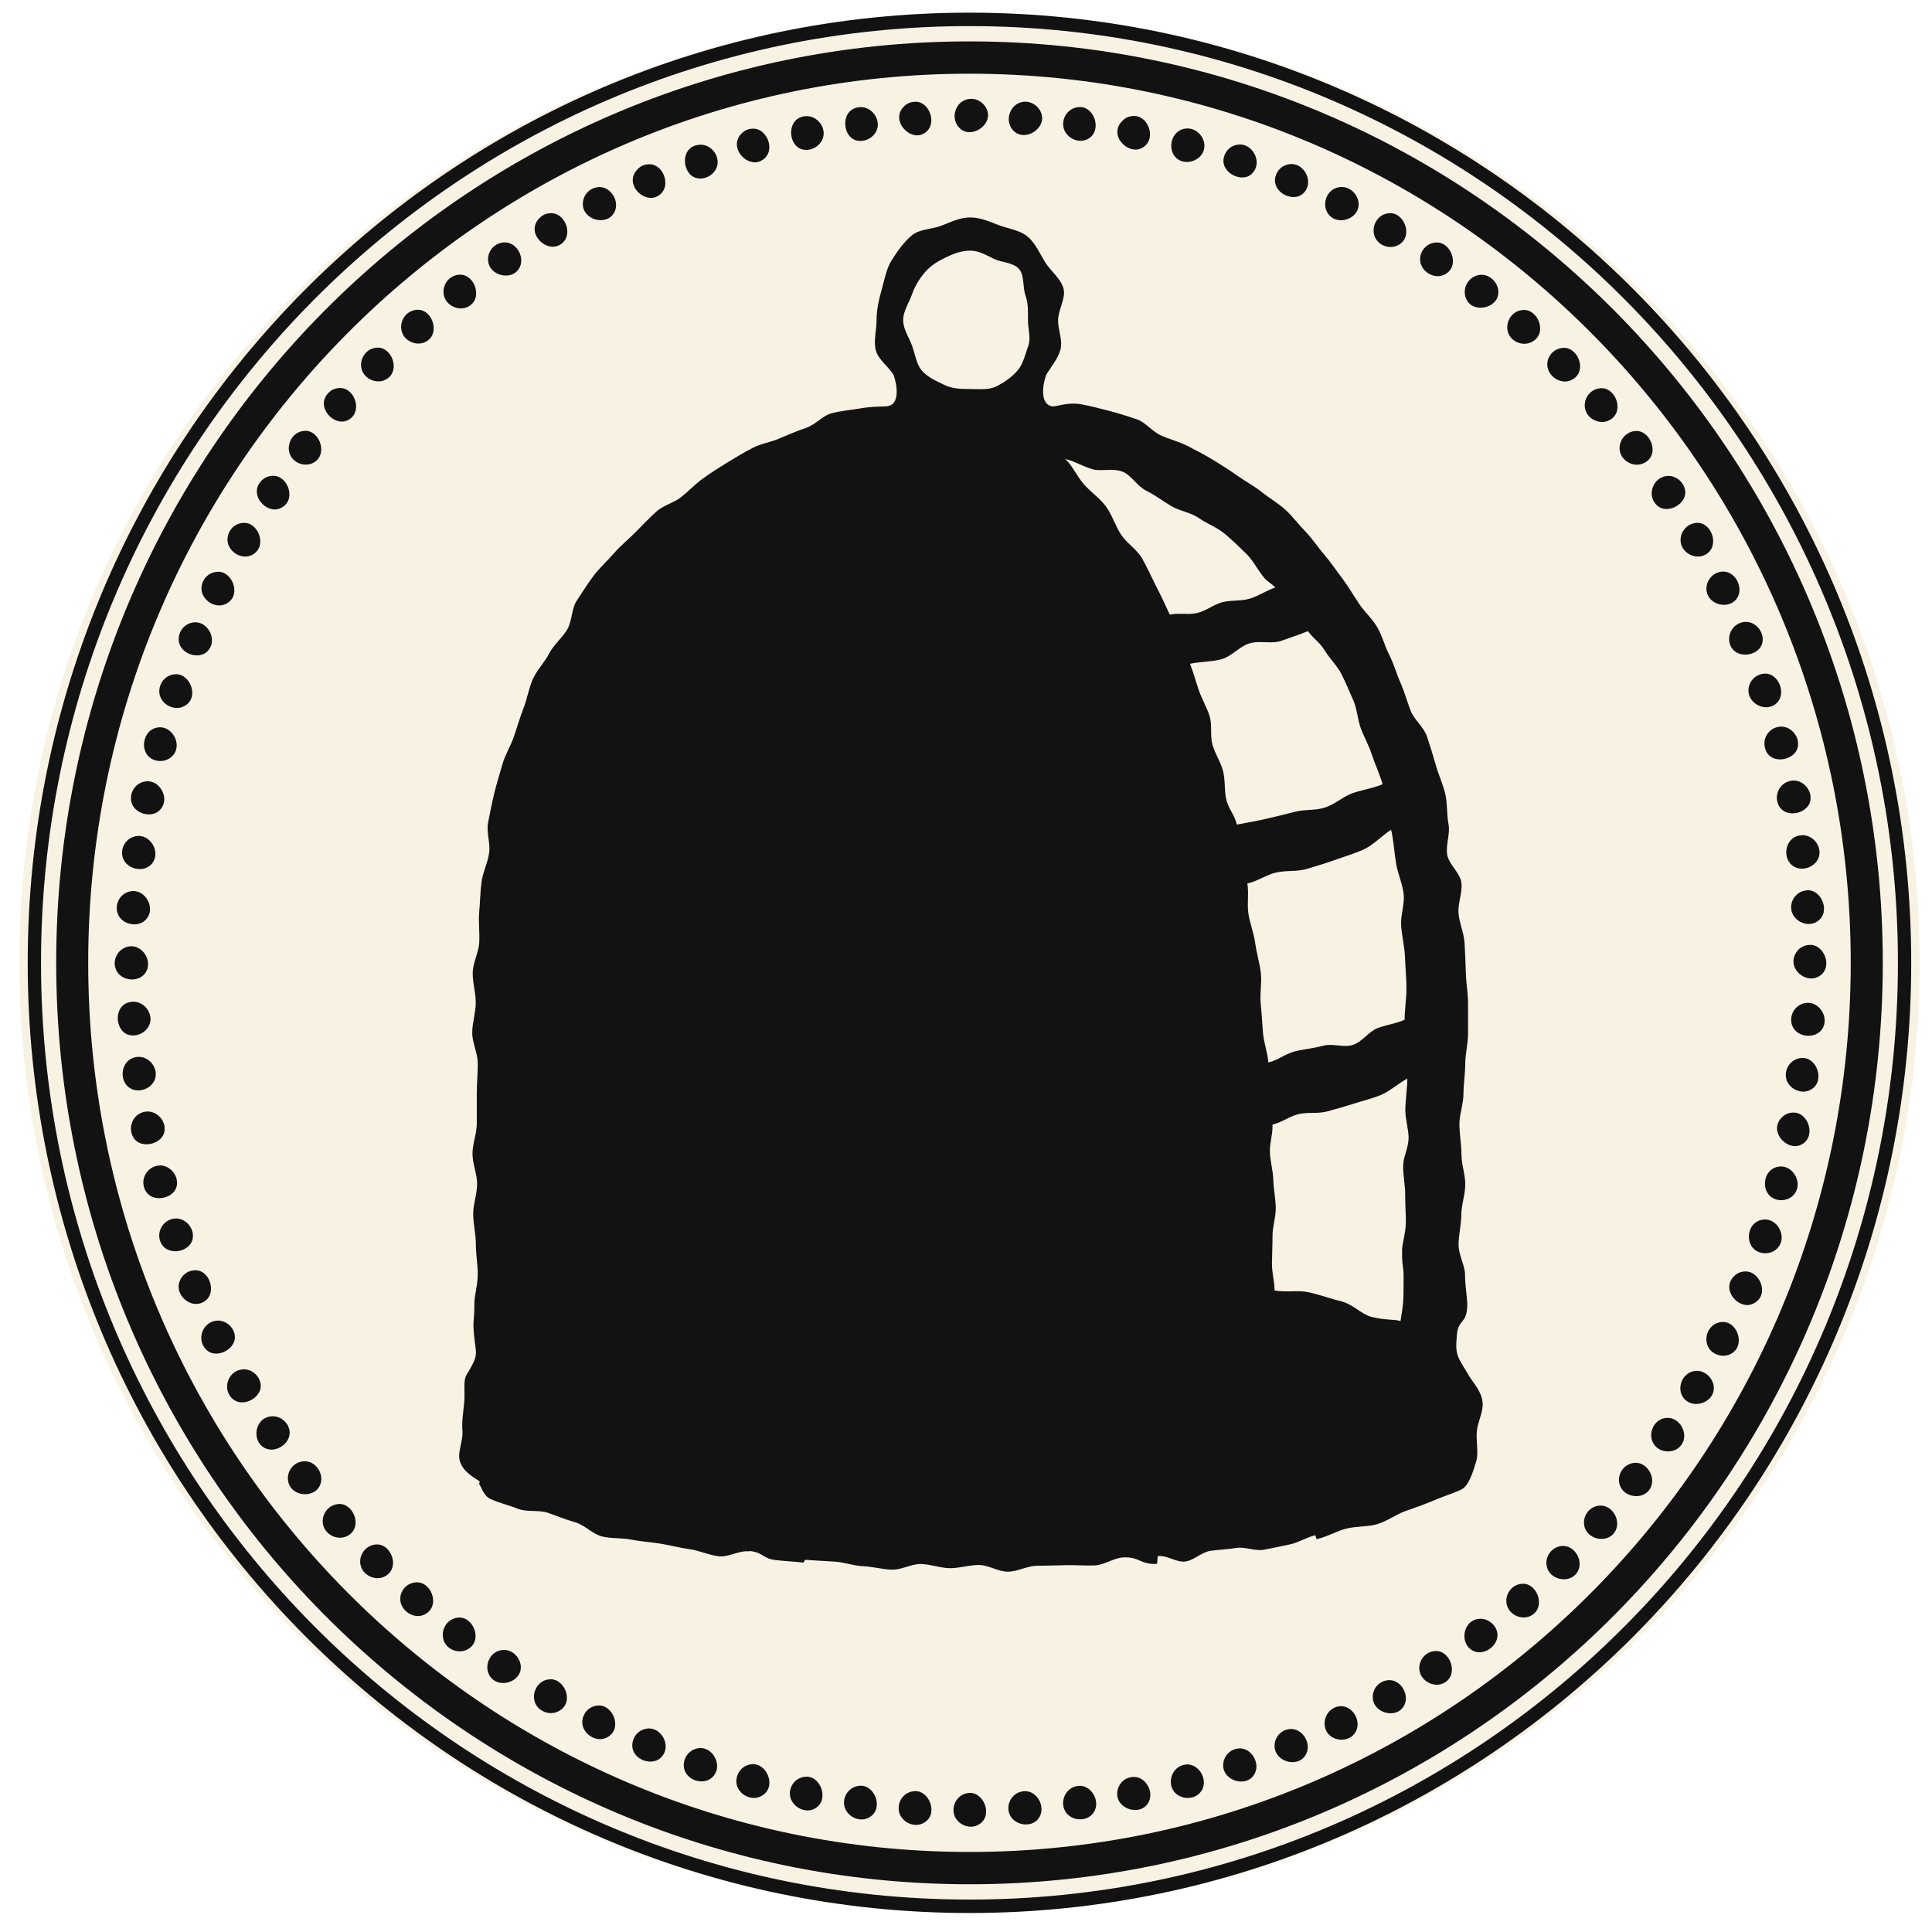
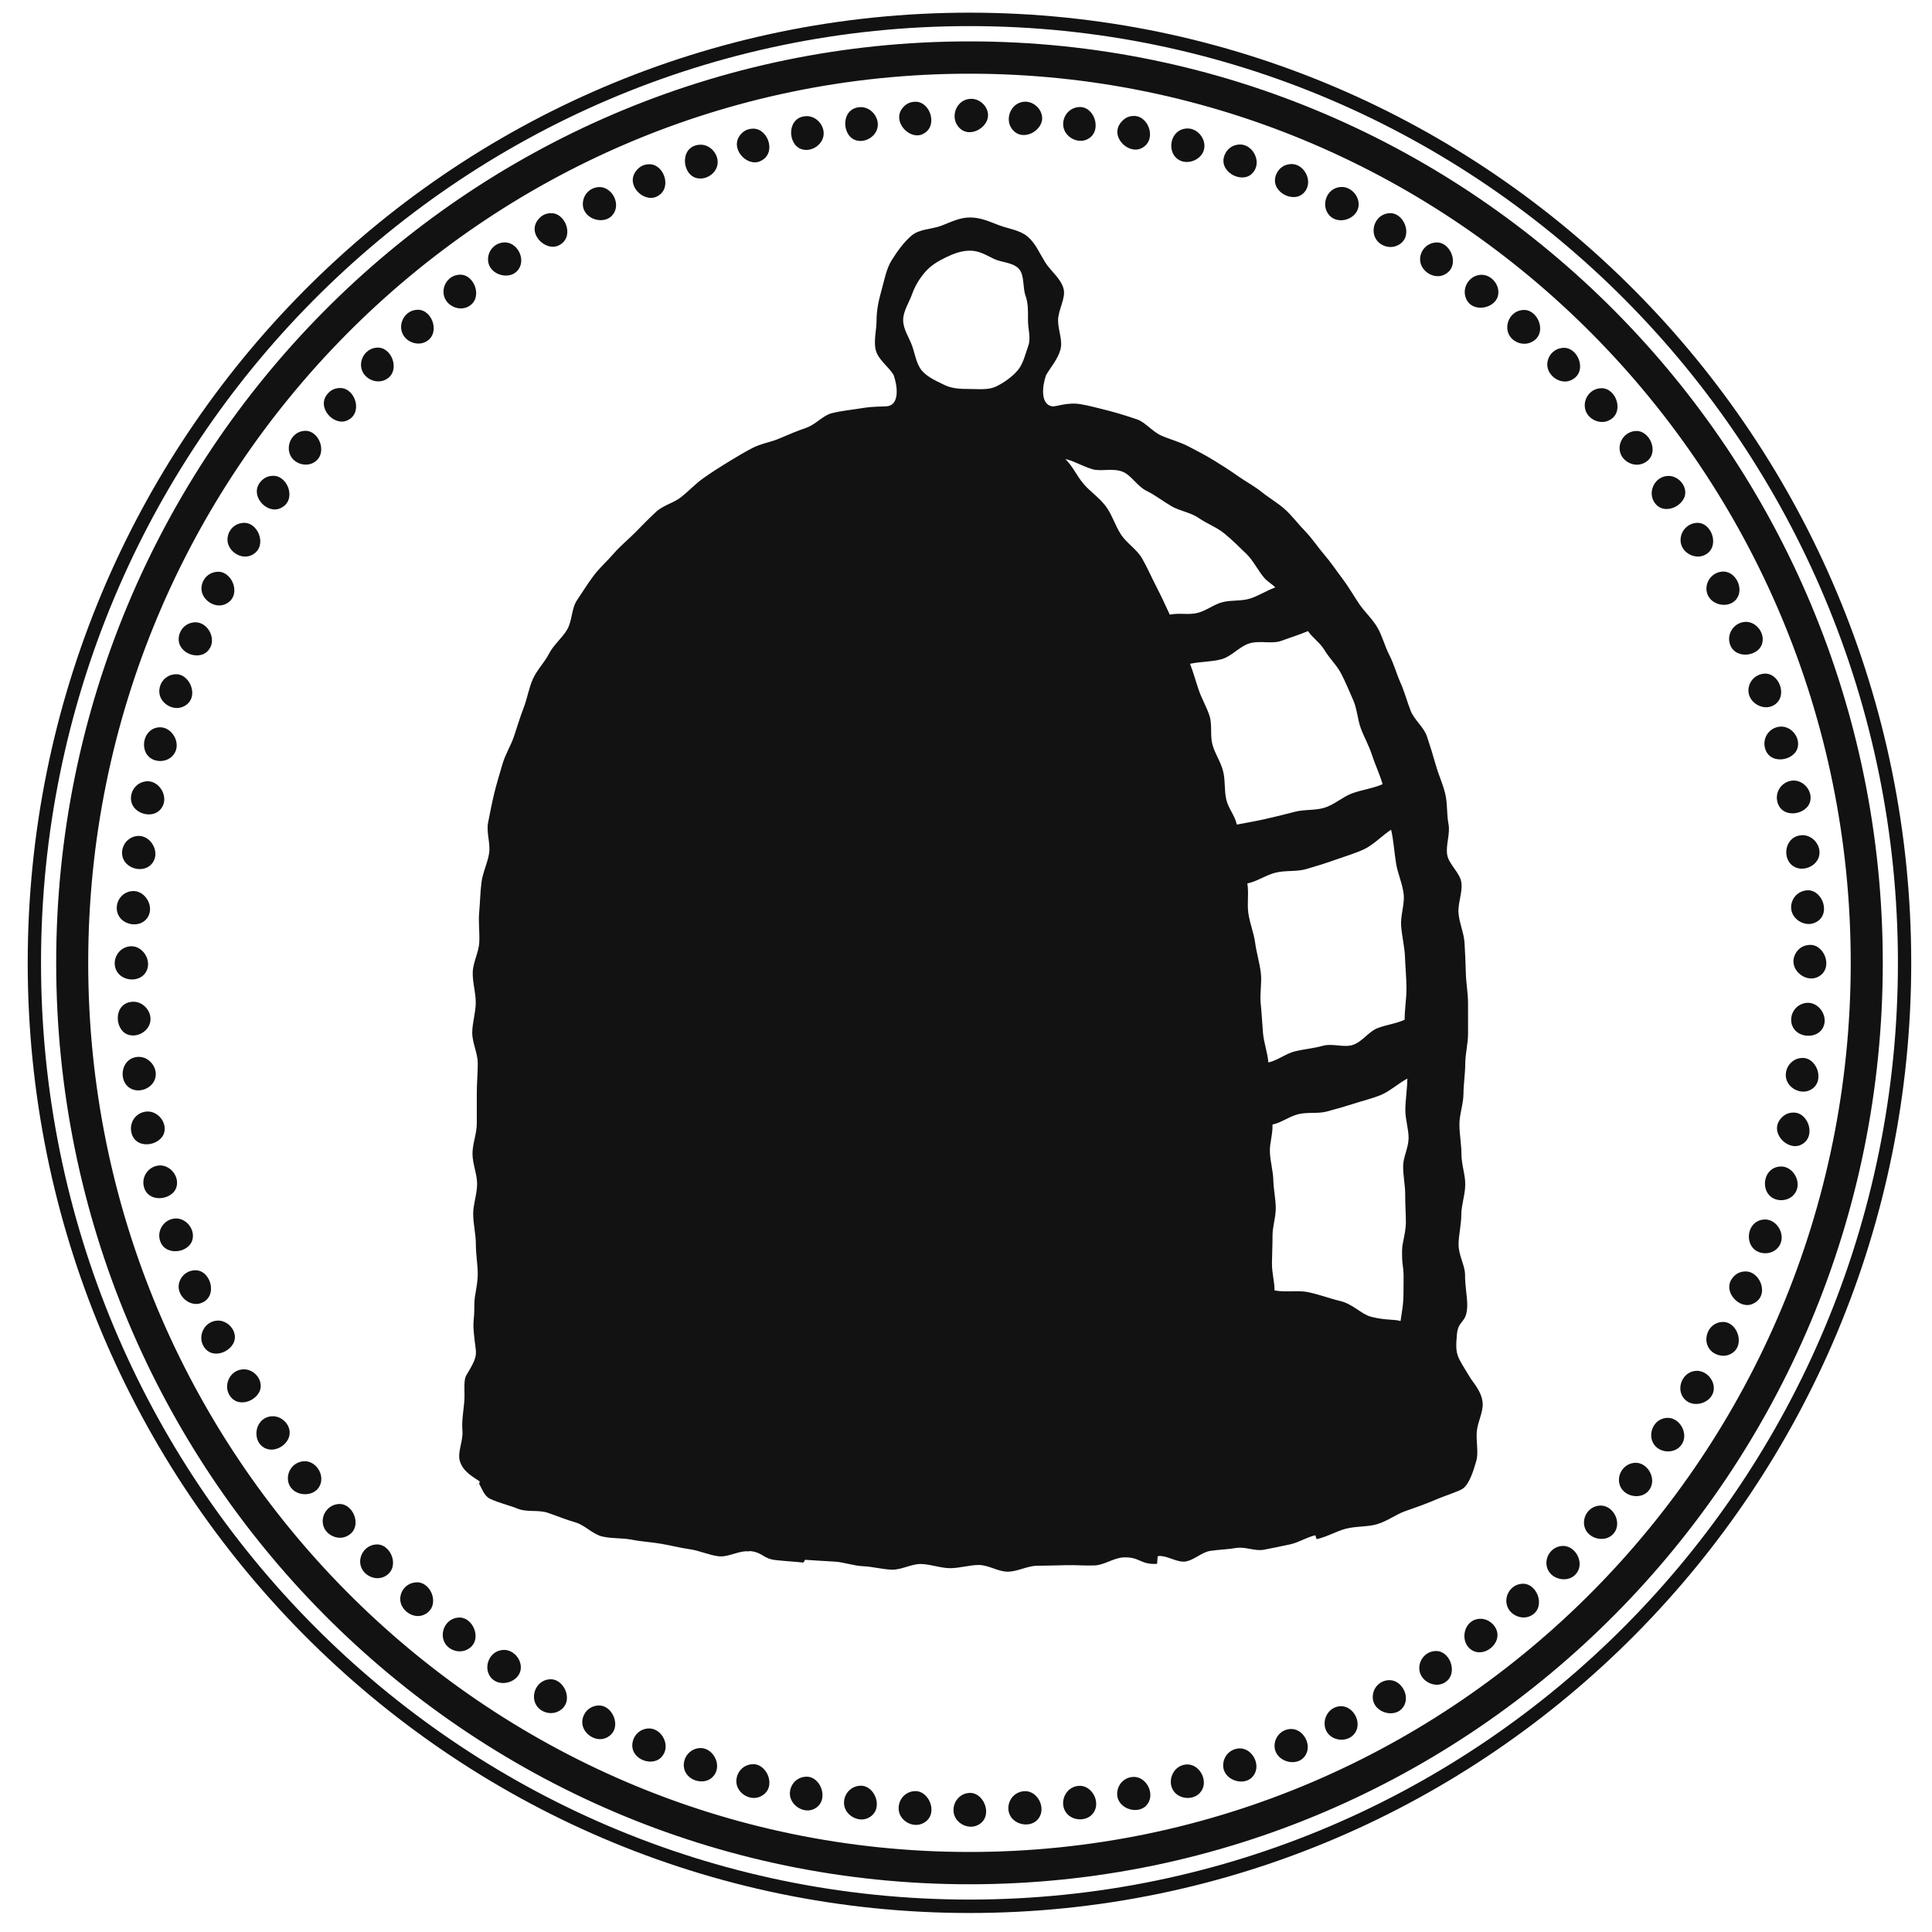
<svg xmlns="http://www.w3.org/2000/svg" viewBox="0 0 61 61" style="fill-rule:evenodd;clip-rule:evenodd;stroke-linejoin:round;stroke-miterlimit:1.414;">
  <style>
-     .favicon-bg { fill: #f8f2e3; }
    .favicon-mark { fill: #121212; }
    @media (prefers-color-scheme: dark) {
-       .favicon-bg { fill: #16161e; }
      .favicon-mark { fill: #c0caf5; }
    }
  </style>
-   <circle class="favicon-bg" cx="30.61" cy="30.4" r="30" />
  <path class="favicon-mark" d="M30.61,0.4c16.411,0 29.734,13.443 29.734,30c0,16.557 -13.323,30 -29.734,30c-16.411,0 -29.735,-13.443 -29.735,-30c0,-16.557 13.324,-30 29.735,-30Zm0,0.424c16.179,0 29.314,13.253 29.314,29.576c0,16.323 -13.135,29.576 -29.314,29.576c-16.179,0 -29.315,-13.253 -29.315,-29.576c0,-16.323 13.136,-29.576 29.315,-29.576Zm0,0.483c15.915,0 28.836,13.036 28.836,29.093c0,16.057 -12.921,29.093 -28.836,29.093c-15.915,0 -28.836,-13.036 -28.836,-29.093c0,-16.057 12.921,-29.093 28.836,-29.093Zm0,1.02c15.356,0 27.824,12.579 27.824,28.073c0,15.494 -12.468,28.073 -27.824,28.073c-15.357,0 -27.825,-12.579 -27.825,-28.073c0,-15.494 12.468,-28.073 27.825,-28.073Zm0.034,54.281c0.464,0.02 0.729,0.8 0.202,1.029c-0.288,0.125 -0.671,-0.067 -0.732,-0.39c-0.059,-0.312 0.171,-0.644 0.53,-0.639Zm-1.732,-0.057c0.471,0.014 0.741,0.806 0.195,1.032c-0.295,0.123 -0.679,-0.084 -0.728,-0.413c-0.046,-0.306 0.178,-0.62 0.533,-0.619Zm3.476,0.002c0.411,0.019 0.672,0.599 0.357,0.915c-0.273,0.274 -0.849,0.119 -0.904,-0.309c-0.039,-0.306 0.19,-0.613 0.547,-0.606Zm-5.193,-0.172c0.469,0.019 0.727,0.803 0.19,1.03c-0.308,0.13 -0.715,-0.108 -0.736,-0.46c-0.018,-0.296 0.212,-0.575 0.546,-0.57Zm6.911,0.003c0.408,0.014 0.683,0.586 0.37,0.91c-0.229,0.238 -0.687,0.186 -0.85,-0.119c-0.174,-0.325 0.044,-0.794 0.48,-0.791Zm-8.625,-0.288c0.473,0.016 0.716,0.808 0.198,1.03c-0.349,0.149 -0.817,-0.186 -0.73,-0.601c0.051,-0.244 0.251,-0.431 0.532,-0.429Zm10.341,0.007c0.408,0.02 0.675,0.592 0.362,0.912c-0.301,0.307 -0.989,0.057 -0.904,-0.462c0.041,-0.256 0.253,-0.457 0.542,-0.45Zm-12.02,-0.402c0.467,0.024 0.741,0.818 0.168,1.037c-0.308,0.117 -0.7,-0.123 -0.72,-0.47c-0.016,-0.297 0.214,-0.575 0.552,-0.567Zm13.698,0.008c0.408,0.011 0.688,0.578 0.379,0.905c-0.223,0.237 -0.674,0.197 -0.846,-0.1c-0.185,-0.321 0.028,-0.806 0.467,-0.805Zm1.664,-0.506c0.408,0.015 0.69,0.591 0.363,0.917c-0.301,0.301 -0.979,0.051 -0.901,-0.462c0.039,-0.257 0.252,-0.458 0.538,-0.455Zm-17.026,-0.011c0.411,0.017 0.695,0.602 0.349,0.927c-0.283,0.267 -0.858,0.089 -0.896,-0.343c-0.026,-0.302 0.21,-0.59 0.547,-0.584Zm18.651,-0.602c0.408,0.019 0.686,0.596 0.357,0.919c-0.298,0.292 -0.956,0.061 -0.901,-0.444c0.03,-0.266 0.249,-0.482 0.544,-0.475Zm-20.281,-0.017c0.413,0.013 0.7,0.595 0.357,0.924c-0.315,0.301 -1.008,0.019 -0.888,-0.506c0.055,-0.24 0.259,-0.419 0.531,-0.418Zm21.846,-0.703c0.41,0.013 0.694,0.587 0.372,0.913c-0.229,0.233 -0.68,0.182 -0.844,-0.121c-0.175,-0.322 0.044,-0.794 0.472,-0.792Zm-23.43,-0.022c0.465,0.012 0.749,0.794 0.201,1.028c-0.351,0.15 -0.82,-0.195 -0.73,-0.606c0.053,-0.24 0.254,-0.422 0.529,-0.422Zm24.96,-0.8c0.414,0.015 0.685,0.599 0.364,0.917c-0.295,0.292 -0.951,0.068 -0.903,-0.434c0.025,-0.267 0.24,-0.486 0.539,-0.483Zm-26.481,-0.028c0.463,0.018 0.751,0.8 0.184,1.032c-0.232,0.095 -0.527,0 -0.658,-0.22c-0.193,-0.325 0.029,-0.819 0.474,-0.812Zm27.954,-0.892c0.471,0.019 0.707,0.804 0.2,1.026c-0.29,0.127 -0.677,-0.071 -0.737,-0.396c-0.057,-0.312 0.182,-0.637 0.537,-0.63Zm-29.428,-0.035c0.318,0.012 0.577,0.346 0.503,0.659c-0.095,0.399 -0.742,0.557 -0.979,0.146c-0.187,-0.324 0.033,-0.811 0.476,-0.805Zm30.826,-0.983c0.247,0.007 0.473,0.194 0.519,0.436c0.079,0.417 -0.489,0.83 -0.866,0.508c-0.32,-0.273 -0.187,-0.944 0.347,-0.944Zm-32.239,-0.039c0.472,0.012 0.749,0.809 0.186,1.033c-0.232,0.092 -0.525,-0.005 -0.654,-0.225c-0.19,-0.322 0.026,-0.809 0.468,-0.808Zm33.583,-1.067c0.476,0.015 0.724,0.81 0.196,1.029c-0.273,0.113 -0.627,-0.048 -0.714,-0.343c-0.096,-0.321 0.141,-0.69 0.518,-0.686Zm-34.912,-0.044c0.474,0.021 0.732,0.822 0.168,1.036c-0.352,0.133 -0.8,-0.218 -0.706,-0.622c0.055,-0.241 0.262,-0.42 0.538,-0.414Zm36.18,-1.15c0.418,0.015 0.694,0.603 0.357,0.923c-0.264,0.252 -0.792,0.126 -0.885,-0.266c-0.076,-0.317 0.164,-0.662 0.528,-0.657Zm-37.447,-0.047c0.467,0.018 0.729,0.8 0.188,1.029c-0.288,0.122 -0.668,-0.07 -0.728,-0.395c-0.058,-0.315 0.186,-0.64 0.54,-0.634Zm11.735,0.216c-0.003,0.002 -0.007,0.004 -0.014,0.003c-0.307,-0.033 -0.643,0.192 -0.951,0.155c-0.308,-0.037 -0.604,-0.178 -0.908,-0.222c-0.308,-0.043 -0.609,-0.123 -0.915,-0.174c-0.305,-0.052 -0.618,-0.067 -0.922,-0.128c-0.305,-0.06 -0.631,-0.029 -0.932,-0.101c-0.301,-0.071 -0.547,-0.36 -0.844,-0.445c-0.299,-0.085 -0.582,-0.204 -0.874,-0.303c-0.293,-0.1 -0.655,-0.011 -0.942,-0.127c-0.287,-0.116 -0.603,-0.183 -0.884,-0.317c-0.194,-0.094 -0.269,-0.367 -0.337,-0.46c-0.013,-0.013 0.026,-0.079 0.009,-0.089c-0.192,-0.138 -0.524,-0.297 -0.624,-0.649c-0.078,-0.27 0.109,-0.628 0.084,-0.943c-0.026,-0.312 0.029,-0.605 0.055,-0.891c0.034,-0.365 -0.04,-0.685 0.073,-0.875c0.413,-0.684 0.295,-0.62 0.235,-1.295c-0.042,-0.472 0.014,-0.348 0.013,-0.956c0,-0.266 0.108,-0.584 0.107,-0.947c0,-0.287 -0.06,-0.605 -0.06,-0.948c0,-0.296 -0.082,-0.613 -0.084,-0.945c0,-0.303 0.124,-0.62 0.124,-0.95c-0.001,-0.306 -0.145,-0.623 -0.146,-0.949c0,-0.31 0.136,-0.626 0.136,-0.951c-0.002,-0.312 0.001,-0.63 0,-0.954c0,-0.313 0.031,-0.628 0.031,-0.95c-0.001,-0.315 -0.173,-0.635 -0.175,-0.958c0,-0.317 0.112,-0.637 0.111,-0.96c0,-0.317 -0.104,-0.635 -0.095,-0.95c0.008,-0.316 0.188,-0.626 0.206,-0.94c0.017,-0.316 -0.03,-0.636 -0.003,-0.948c0.029,-0.317 0.033,-0.634 0.072,-0.946c0.038,-0.315 0.193,-0.611 0.241,-0.921c0.05,-0.313 -0.092,-0.661 -0.032,-0.969c0.061,-0.312 0.123,-0.627 0.196,-0.933c0.075,-0.308 0.172,-0.614 0.258,-0.916c0.086,-0.305 0.266,-0.582 0.365,-0.88c0.101,-0.301 0.191,-0.606 0.304,-0.898c0.115,-0.295 0.163,-0.623 0.291,-0.909c0.129,-0.288 0.37,-0.525 0.513,-0.805c0.145,-0.28 0.412,-0.489 0.571,-0.759c0.16,-0.272 0.133,-0.662 0.309,-0.923c0.175,-0.26 0.344,-0.536 0.534,-0.787c0.191,-0.249 0.434,-0.465 0.64,-0.704c0.205,-0.236 0.456,-0.436 0.678,-0.662c0.219,-0.224 0.431,-0.443 0.649,-0.643c0.232,-0.211 0.568,-0.282 0.796,-0.468c0.245,-0.196 0.451,-0.421 0.692,-0.59c0.257,-0.183 0.51,-0.344 0.76,-0.497c0.27,-0.165 0.528,-0.319 0.785,-0.454c0.283,-0.146 0.588,-0.187 0.852,-0.301c0.297,-0.129 0.57,-0.242 0.841,-0.335c0.31,-0.107 0.538,-0.392 0.805,-0.462c0.333,-0.085 0.64,-0.109 0.893,-0.152c0.446,-0.079 0.765,-0.052 0.897,-0.076c0.367,-0.071 0.297,-0.645 0.176,-0.98c-0.151,-0.261 -0.482,-0.478 -0.562,-0.781c-0.077,-0.289 0.023,-0.636 0.023,-0.952c0,-0.337 0.076,-0.657 0.161,-0.962c0.09,-0.321 0.148,-0.663 0.318,-0.933c0.176,-0.28 0.383,-0.57 0.627,-0.776c0.249,-0.212 0.634,-0.196 0.937,-0.31c0.297,-0.113 0.578,-0.263 0.911,-0.262c0.332,0 0.619,0.134 0.916,0.247c0.302,0.114 0.654,0.149 0.903,0.36c0.244,0.207 0.377,0.529 0.552,0.81c0.168,0.271 0.487,0.502 0.577,0.824c0.085,0.304 -0.169,0.669 -0.171,1.007c0,0.316 0.153,0.633 0.076,0.92c-0.081,0.304 -0.303,0.549 -0.454,0.808c-0.121,0.335 -0.187,0.915 0.181,0.986c0.132,0.026 0.48,-0.143 0.928,-0.063c0.255,0.046 0.562,0.124 0.896,0.211c0.264,0.07 0.563,0.161 0.87,0.267c0.268,0.093 0.481,0.39 0.775,0.516c0.263,0.114 0.561,0.189 0.843,0.335c0.258,0.135 0.53,0.272 0.8,0.439c0.25,0.153 0.508,0.317 0.765,0.499c0.24,0.17 0.515,0.313 0.76,0.51c0.231,0.187 0.508,0.342 0.74,0.555c0.219,0.2 0.407,0.457 0.627,0.681c0.22,0.227 0.395,0.499 0.6,0.737c0.206,0.239 0.38,0.504 0.571,0.754c0.19,0.25 0.345,0.525 0.521,0.786c0.175,0.263 0.421,0.479 0.58,0.751c0.159,0.272 0.234,0.592 0.378,0.872c0.145,0.28 0.225,0.587 0.353,0.876c0.129,0.286 0.206,0.59 0.321,0.884c0.113,0.293 0.418,0.516 0.517,0.817c0.1,0.298 0.194,0.602 0.28,0.907c0.086,0.302 0.224,0.596 0.297,0.905c0.073,0.306 0.042,0.639 0.102,0.951c0.06,0.307 -0.09,0.652 -0.042,0.965c0.049,0.31 0.414,0.577 0.45,0.891c0.038,0.313 -0.119,0.649 -0.091,0.966c0.026,0.312 0.172,0.619 0.19,0.934c0.017,0.316 0.034,0.635 0.041,0.951c0.007,0.315 0.07,0.634 0.069,0.951c0,0.322 0.002,0.638 0.001,0.953c0,0.321 -0.087,0.637 -0.089,0.951c-0.001,0.322 -0.054,0.64 -0.056,0.951c-0.001,0.324 -0.126,0.642 -0.128,0.953c-0.001,0.324 0.064,0.644 0.064,0.953c-0.001,0.329 0.122,0.647 0.12,0.954c-0.001,0.331 -0.122,0.647 -0.124,0.951c-0.001,0.334 -0.086,0.652 -0.087,0.95c-0.001,0.346 0.206,0.667 0.205,0.958c-0.002,0.365 0.069,0.682 0.069,0.95c-0.003,0.6 -0.283,0.456 -0.325,0.922c-0.061,0.676 -0.008,0.671 0.404,1.355c0.115,0.191 0.374,0.448 0.407,0.813c0.026,0.285 -0.159,0.603 -0.185,0.914c-0.025,0.317 0.062,0.654 -0.016,0.926c-0.101,0.351 -0.228,0.73 -0.421,0.868c-0.134,0.096 -0.475,0.188 -0.922,0.378c-0.248,0.105 -0.553,0.217 -0.908,0.339c-0.273,0.095 -0.55,0.312 -0.891,0.412c-0.288,0.084 -0.635,0.054 -0.971,0.139c-0.296,0.075 -0.59,0.255 -0.925,0.33c-0.01,0.003 -0.037,-0.125 -0.047,-0.122c-0.273,0.064 -0.524,0.23 -0.798,0.288c-0.274,0.057 -0.551,0.118 -0.826,0.169c-0.275,0.051 -0.587,-0.102 -0.863,-0.057c-0.272,0.045 -0.55,0.053 -0.824,0.092c-0.275,0.041 -0.519,0.3 -0.792,0.337c-0.274,0.035 -0.583,-0.205 -0.857,-0.172c-0.035,0.003 -0.011,0.246 -0.045,0.246c-0.521,0.028 -0.534,-0.229 -1.055,-0.204c-0.305,0.017 -0.599,0.24 -0.903,0.253c-0.305,0.013 -0.611,-0.017 -0.915,-0.008c-0.19,0.007 -0.381,0.01 -0.572,0.013l-0.228,0.004c-0.038,0 -0.076,0.001 -0.115,0.002c-0.305,0.006 -0.607,0.185 -0.911,0.186c-0.305,0.004 -0.611,-0.211 -0.916,-0.211c-0.305,0 -0.61,0.103 -0.915,0.101c-0.303,-0.004 -0.606,-0.125 -0.911,-0.132c-0.305,-0.006 -0.615,0.188 -0.919,0.179c-0.305,-0.009 -0.607,-0.097 -0.912,-0.109c-0.304,-0.013 -0.603,-0.13 -0.907,-0.146c-0.305,-0.014 -0.609,-0.038 -0.912,-0.056c-0.033,-0.003 -0.04,0.089 -0.073,0.086c-0.425,-0.043 -0.427,-0.032 -0.852,-0.076c-0.424,-0.044 -0.405,-0.243 -0.828,-0.287c-0.007,-0.001 -0.011,0.001 -0.015,0.003l-0.007,0.004Zm26.903,-1.443c0.419,0.018 0.688,0.612 0.348,0.927c-0.269,0.25 -0.802,0.114 -0.884,-0.286c-0.064,-0.315 0.171,-0.648 0.536,-0.641Zm-39.825,-0.05c0.472,0.015 0.737,0.811 0.183,1.032c-0.278,0.112 -0.638,-0.061 -0.713,-0.368c-0.078,-0.319 0.164,-0.666 0.53,-0.664Zm40.931,-1.301c0.411,0.019 0.687,0.602 0.351,0.923c-0.263,0.25 -0.789,0.131 -0.885,-0.26c-0.079,-0.32 0.168,-0.671 0.534,-0.663Zm-42.02,-0.049c0.375,0.017 0.649,0.502 0.415,0.838c-0.234,0.337 -0.892,0.253 -0.964,-0.222c-0.047,-0.31 0.193,-0.625 0.549,-0.616Zm5.425,0.705c0.001,-0.002 0.001,-0.003 0,-0.003c0,0 -0.001,0 -0.002,0.002l0,0l0.002,0.001c-0.003,0.014 -0.034,0.076 -0.031,0.077c-0.005,-0.002 0.021,-0.065 0.029,-0.078l0.002,0.001Zm37.599,-2.075c0.42,0.012 0.699,0.605 0.356,0.926c-0.222,0.208 -0.627,0.172 -0.805,-0.092c-0.215,-0.319 -0.006,-0.837 0.449,-0.834Zm-44.036,-0.05c0.259,0.011 0.49,0.224 0.513,0.483c0.036,0.415 -0.548,0.772 -0.897,0.441c-0.301,-0.286 -0.148,-0.934 0.384,-0.924Zm44.96,-1.435c0.315,0.012 0.578,0.336 0.508,0.652c-0.09,0.401 -0.731,0.569 -0.977,0.158c-0.194,-0.326 0.037,-0.816 0.469,-0.81Zm-45.878,-0.047c0.269,0.009 0.505,0.237 0.518,0.504c0.023,0.458 -0.739,0.801 -1.008,0.273c-0.164,-0.324 0.061,-0.783 0.49,-0.777Zm46.703,-1.496c0.478,0.02 0.706,0.815 0.188,1.03c-0.222,0.093 -0.504,0.01 -0.642,-0.191c-0.22,-0.321 -0.007,-0.846 0.454,-0.839Zm-47.522,-0.043c0.266,0.008 0.506,0.233 0.521,0.501c0.026,0.46 -0.747,0.808 -1.01,0.27c-0.159,-0.323 0.068,-0.772 0.489,-0.771Zm37.421,-1.338c-0.006,0.684 0.013,0.677 -0.096,1.353c-0.201,-0.063 -0.473,-0.016 -0.941,-0.138c-0.291,-0.078 -0.574,-0.403 -0.962,-0.494c-0.312,-0.073 -0.648,-0.203 -1.018,-0.281c-0.325,-0.067 -0.692,0.015 -1.058,-0.054c0.005,-0.264 -0.084,-0.542 -0.081,-0.858c0.002,-0.275 0.019,-0.568 0.018,-0.878c-0.001,-0.279 0.106,-0.573 0.102,-0.878c-0.004,-0.282 -0.069,-0.574 -0.077,-0.876c-0.007,-0.286 -0.098,-0.578 -0.108,-0.88c-0.011,-0.287 0.096,-0.566 0.082,-0.867c0.297,-0.065 0.537,-0.262 0.818,-0.328c0.296,-0.071 0.615,-0.008 0.894,-0.083c0.294,-0.078 0.58,-0.16 0.855,-0.248c0.287,-0.093 0.578,-0.163 0.846,-0.27c0.278,-0.113 0.587,-0.388 0.845,-0.522c-0.002,0.304 -0.063,0.698 -0.064,0.987c-0.001,0.306 0.105,0.602 0.103,0.89c-0.002,0.307 -0.171,0.603 -0.172,0.885c-0.002,0.313 0.066,0.609 0.065,0.888c-0.003,0.323 0.023,0.621 0.021,0.893c-0.003,0.34 -0.118,0.637 -0.12,0.885c-0.004,0.562 0.052,0.437 0.048,0.874Zm10.812,-0.213c0.467,0.011 0.764,0.797 0.195,1.03c-0.428,0.176 -0.977,-0.44 -0.595,-0.857c0.102,-0.112 0.222,-0.174 0.4,-0.173Zm-48.937,-0.037c0.492,0.024 0.7,0.879 0.124,1.047c-0.359,0.104 -0.775,-0.283 -0.654,-0.671c0.071,-0.225 0.27,-0.382 0.53,-0.376Zm49.555,-1.604c0.425,0.014 0.711,0.628 0.331,0.947c-0.188,0.157 -0.488,0.161 -0.681,0.002c-0.329,-0.273 -0.198,-0.954 0.35,-0.949Zm-50.168,-0.032c0.326,0.015 0.59,0.363 0.494,0.685c-0.13,0.434 -0.936,0.519 -1.037,-0.058c-0.054,-0.312 0.19,-0.634 0.543,-0.627Zm50.677,-1.641c0.409,0.017 0.693,0.597 0.353,0.922c-0.183,0.175 -0.496,0.192 -0.698,0.031c-0.336,-0.267 -0.209,-0.962 0.345,-0.953Zm-51.184,-0.033c0.323,0.011 0.588,0.349 0.504,0.67c-0.118,0.446 -0.949,0.54 -1.043,-0.05c-0.049,-0.308 0.191,-0.623 0.539,-0.62Zm51.583,-1.669c0.471,0.023 0.702,0.814 0.184,1.028c-0.42,0.175 -0.994,-0.42 -0.599,-0.854c0.106,-0.116 0.23,-0.179 0.415,-0.174Zm-51.979,-0.034c0.314,0.008 0.58,0.323 0.515,0.641c-0.095,0.461 -0.963,0.6 -1.051,-0.031c-0.043,-0.305 0.184,-0.611 0.536,-0.61Zm52.253,-1.692c0.479,0.018 0.714,0.816 0.189,1.03c-0.288,0.118 -0.663,-0.079 -0.724,-0.393c-0.06,-0.311 0.172,-0.64 0.535,-0.637Zm-52.525,-0.033c0.324,0.013 0.588,0.353 0.498,0.676c-0.092,0.332 -0.548,0.506 -0.838,0.283c-0.344,-0.265 -0.22,-0.969 0.34,-0.959Zm39.946,-1.172c-0.268,0.124 -0.566,0.154 -0.858,0.266c-0.275,0.106 -0.482,0.433 -0.777,0.529c-0.283,0.093 -0.644,-0.057 -0.941,0.026c-0.286,0.081 -0.59,0.104 -0.889,0.177c-0.292,0.071 -0.538,0.287 -0.838,0.35c-0.023,-0.312 -0.139,-0.604 -0.168,-0.924c-0.027,-0.313 -0.041,-0.63 -0.074,-0.949c-0.031,-0.313 0.042,-0.638 0.005,-0.955c-0.038,-0.315 -0.135,-0.623 -0.178,-0.941c-0.042,-0.314 -0.167,-0.616 -0.215,-0.933c-0.047,-0.316 0.02,-0.631 -0.033,-0.949c0.323,-0.068 0.586,-0.268 0.891,-0.341c0.321,-0.079 0.665,-0.025 0.964,-0.112c0.319,-0.092 0.628,-0.188 0.921,-0.293c0.313,-0.111 0.624,-0.202 0.905,-0.332c0.301,-0.139 0.597,-0.453 0.857,-0.619c0.074,0.288 0.102,0.721 0.159,1.073c0.051,0.309 0.201,0.627 0.239,0.965c0.034,0.322 -0.105,0.67 -0.08,1.001c0.024,0.331 0.11,0.658 0.121,0.982c0.013,0.34 0.047,0.673 0.047,0.988c0,0.337 -0.058,0.662 -0.058,0.991Zm12.754,-0.535c0.372,0.016 0.648,0.482 0.434,0.821c-0.219,0.347 -0.888,0.283 -0.975,-0.189c-0.058,-0.312 0.176,-0.637 0.541,-0.632Zm-52.872,-0.034c0.32,0.012 0.584,0.339 0.508,0.659c-0.072,0.297 -0.43,0.488 -0.717,0.373c-0.434,-0.174 -0.436,-1.04 0.209,-1.032Zm-0.065,-1.752c0.397,0.016 0.677,0.547 0.396,0.879c-0.247,0.292 -0.824,0.201 -0.926,-0.218c-0.077,-0.318 0.161,-0.666 0.53,-0.661Zm53.008,-0.043c0.466,0.018 0.731,0.806 0.185,1.029c-0.376,0.154 -0.894,-0.266 -0.686,-0.717c0.089,-0.193 0.262,-0.316 0.501,-0.312Zm-52.943,-1.7c0.411,0.017 0.699,0.602 0.352,0.925c-0.268,0.25 -0.8,0.118 -0.885,-0.278c-0.068,-0.315 0.163,-0.653 0.533,-0.647Zm52.87,-0.024c0.469,0.019 0.729,0.809 0.186,1.031c-0.303,0.124 -0.701,-0.103 -0.733,-0.446c-0.028,-0.301 0.206,-0.589 0.547,-0.585Zm-52.708,-1.717c0.409,0.011 0.703,0.584 0.369,0.915c-0.277,0.274 -0.863,0.105 -0.906,-0.328c-0.029,-0.299 0.199,-0.587 0.537,-0.587Zm52.544,-0.022c0.314,0.015 0.572,0.337 0.5,0.652c-0.079,0.349 -0.561,0.539 -0.858,0.296c-0.332,-0.272 -0.203,-0.96 0.358,-0.948Zm-19.363,-5.412c0.339,-0.072 0.669,-0.059 0.976,-0.139c0.335,-0.087 0.587,-0.41 0.892,-0.503c0.327,-0.103 0.716,0.026 1.015,-0.083c0.318,-0.117 0.545,-0.182 0.839,-0.307c0.178,0.247 0.369,0.348 0.527,0.606c0.156,0.26 0.391,0.478 0.529,0.749c0.138,0.269 0.255,0.554 0.377,0.832c0.121,0.278 0.133,0.601 0.238,0.887c0.106,0.282 0.26,0.55 0.352,0.84c0.093,0.288 0.252,0.625 0.334,0.92c-0.278,0.127 -0.669,0.179 -0.975,0.294c-0.288,0.109 -0.544,0.35 -0.855,0.447c-0.295,0.094 -0.64,0.049 -0.952,0.133c-0.301,0.08 -0.61,0.155 -0.924,0.226c-0.306,0.071 -0.581,0.112 -0.896,0.175c-0.062,-0.292 -0.268,-0.506 -0.334,-0.795c-0.066,-0.29 -0.026,-0.605 -0.1,-0.893c-0.073,-0.287 -0.253,-0.546 -0.334,-0.83c-0.081,-0.289 -0.004,-0.621 -0.091,-0.905c-0.089,-0.284 -0.248,-0.544 -0.343,-0.824c-0.096,-0.283 -0.169,-0.554 -0.275,-0.83Zm-32.893,3.709c0.411,0.017 0.695,0.596 0.355,0.921c-0.278,0.265 -0.854,0.09 -0.899,-0.329c-0.032,-0.303 0.201,-0.598 0.544,-0.592Zm51.967,-0.023c0.313,0.011 0.575,0.329 0.509,0.644c-0.096,0.455 -0.944,0.596 -1.049,-0.019c-0.052,-0.31 0.186,-0.628 0.54,-0.625Zm-51.579,-1.681c0.411,0.014 0.7,0.593 0.362,0.92c-0.185,0.178 -0.504,0.196 -0.707,0.031c-0.332,-0.27 -0.187,-0.955 0.345,-0.951Zm51.19,-0.022c0.314,0.014 0.571,0.335 0.503,0.648c-0.098,0.455 -0.949,0.586 -1.047,-0.027c-0.05,-0.309 0.183,-0.627 0.544,-0.621Zm-50.678,-1.653c0.465,0.022 0.736,0.818 0.174,1.035c-0.307,0.119 -0.699,-0.117 -0.724,-0.459c-0.022,-0.3 0.209,-0.584 0.55,-0.576Zm50.165,-0.02c0.468,0.012 0.721,0.794 0.21,1.023c-0.331,0.148 -0.789,-0.135 -0.75,-0.538c0.026,-0.268 0.247,-0.485 0.54,-0.485Zm-49.558,-1.62c0.414,0.016 0.692,0.604 0.354,0.924c-0.317,0.301 -1.014,0.011 -0.885,-0.516c0.058,-0.238 0.264,-0.412 0.531,-0.408Zm48.951,-0.014c0.335,0.011 0.601,0.379 0.492,0.704c-0.142,0.422 -0.923,0.484 -1.028,-0.067c-0.06,-0.312 0.18,-0.64 0.536,-0.637Zm-21.502,-5.139c0.242,0.042 0.5,0.212 0.855,0.32c0.268,0.08 0.641,-0.045 0.954,0.079c0.271,0.107 0.458,0.459 0.754,0.604c0.269,0.131 0.51,0.321 0.79,0.486c0.262,0.153 0.598,0.191 0.864,0.375c0.249,0.175 0.561,0.285 0.808,0.489c0.236,0.194 0.466,0.42 0.695,0.644c0.22,0.215 0.358,0.519 0.567,0.762c0.095,0.109 0.244,0.188 0.341,0.294c-0.281,0.1 -0.535,0.272 -0.804,0.353c-0.279,0.085 -0.589,0.04 -0.865,0.112c-0.277,0.072 -0.522,0.28 -0.806,0.344c-0.273,0.062 -0.567,-0.012 -0.856,0.049c-0.137,-0.297 -0.271,-0.587 -0.426,-0.887c-0.151,-0.292 -0.283,-0.602 -0.45,-0.89c-0.167,-0.289 -0.487,-0.479 -0.667,-0.756c-0.183,-0.283 -0.278,-0.62 -0.473,-0.883c-0.201,-0.272 -0.489,-0.461 -0.7,-0.705c-0.223,-0.26 -0.349,-0.571 -0.581,-0.79Zm-26.734,3.557c0.47,0.015 0.742,0.813 0.188,1.033c-0.333,0.132 -0.759,-0.172 -0.729,-0.541c0.022,-0.27 0.238,-0.494 0.541,-0.492Zm47.525,-0.006c0.421,0.018 0.675,0.632 0.337,0.932c-0.277,0.246 -0.817,0.097 -0.881,-0.313c-0.048,-0.31 0.193,-0.624 0.544,-0.619Zm-46.697,-1.538c0.471,0.022 0.729,0.826 0.171,1.037c-0.353,0.133 -0.81,-0.218 -0.705,-0.632c0.059,-0.237 0.264,-0.41 0.534,-0.405Zm45.884,0c0.475,0.023 0.701,0.829 0.168,1.033c-0.285,0.11 -0.65,-0.079 -0.712,-0.392c-0.062,-0.317 0.183,-0.649 0.544,-0.641Zm-44.969,-1.485c0.471,0.019 0.737,0.82 0.178,1.035c-0.425,0.163 -0.959,-0.433 -0.594,-0.852c0.104,-0.12 0.231,-0.185 0.416,-0.183Zm44.044,0.003c0.262,0.008 0.496,0.226 0.519,0.487c0.041,0.464 -0.737,0.83 -1.008,0.288c-0.161,-0.323 0.07,-0.778 0.489,-0.775Zm-1.007,-1.419c0.469,0.018 0.752,0.823 0.166,1.037c-0.291,0.107 -0.657,-0.095 -0.707,-0.415c-0.049,-0.311 0.193,-0.626 0.541,-0.622Zm-42.029,-0.005c0.473,0.015 0.717,0.81 0.197,1.029c-0.229,0.096 -0.52,0.007 -0.656,-0.205c-0.205,-0.322 0.014,-0.827 0.459,-0.824Zm40.934,-1.345c0.473,0.023 0.717,0.825 0.17,1.035c-0.286,0.109 -0.65,-0.077 -0.712,-0.392c-0.063,-0.317 0.173,-0.651 0.542,-0.643Zm-39.836,-0.006c0.477,0.013 0.718,0.808 0.204,1.027c-0.426,0.182 -0.978,-0.425 -0.612,-0.845c0.102,-0.118 0.226,-0.183 0.408,-0.182Zm19.877,-4.337c0.282,0 0.507,0.141 0.752,0.259c0.245,0.119 0.612,0.109 0.795,0.322c0.174,0.203 0.109,0.572 0.203,0.84c0.09,0.252 0.078,0.489 0.078,0.777c0,0.288 0.099,0.557 0.009,0.809c-0.096,0.267 -0.159,0.569 -0.335,0.774c-0.182,0.211 -0.436,0.39 -0.681,0.508c-0.244,0.117 -0.543,0.079 -0.825,0.079c-0.283,0 -0.56,-0.008 -0.803,-0.126c-0.245,-0.12 -0.532,-0.242 -0.714,-0.453c-0.176,-0.206 -0.216,-0.522 -0.311,-0.789c-0.09,-0.251 -0.281,-0.518 -0.281,-0.805c0,-0.288 0.186,-0.555 0.276,-0.808c0.095,-0.267 0.235,-0.499 0.411,-0.704c0.182,-0.213 0.408,-0.348 0.654,-0.467c0.244,-0.117 0.489,-0.216 0.772,-0.216Zm18.765,3.068c0.472,0.014 0.746,0.822 0.174,1.036c-0.346,0.131 -0.79,-0.211 -0.705,-0.611c0.051,-0.243 0.257,-0.426 0.531,-0.425Zm-37.448,-0.007c0.473,0.021 0.713,0.817 0.187,1.031c-0.271,0.111 -0.624,-0.046 -0.713,-0.341c-0.097,-0.325 0.146,-0.698 0.526,-0.69Zm36.187,-1.189c0.471,0.018 0.744,0.811 0.179,1.034c-0.242,0.095 -0.548,-0.017 -0.668,-0.253c-0.166,-0.325 0.059,-0.787 0.489,-0.781Zm-34.926,-0.006c0.476,0.017 0.712,0.814 0.195,1.03c-0.259,0.108 -0.595,-0.026 -0.702,-0.299c-0.129,-0.327 0.105,-0.736 0.507,-0.731Zm1.335,-1.108c0.473,0.014 0.724,0.805 0.202,1.028c-0.273,0.116 -0.633,-0.045 -0.721,-0.343c-0.094,-0.321 0.138,-0.687 0.519,-0.685Zm32.254,0.004c0.322,0.014 0.583,0.356 0.497,0.673c-0.118,0.437 -0.918,0.549 -1.036,-0.028c-0.064,-0.316 0.181,-0.652 0.539,-0.645Zm-1.417,-1.021c0.474,0.015 0.742,0.823 0.177,1.037c-0.331,0.125 -0.759,-0.174 -0.716,-0.56c0.03,-0.264 0.245,-0.478 0.539,-0.477Zm-29.421,-0.002c0.408,0.019 0.677,0.59 0.363,0.912c-0.27,0.276 -0.856,0.11 -0.908,-0.311c-0.039,-0.305 0.194,-0.608 0.545,-0.601Zm27.952,-0.923c0.467,0.018 0.737,0.812 0.182,1.033c-0.229,0.092 -0.518,-0.001 -0.649,-0.217c-0.198,-0.324 0.017,-0.822 0.467,-0.816Zm-26.488,0.001c0.461,0.018 0.725,0.789 0.207,1.023c-0.42,0.191 -1.02,-0.403 -0.614,-0.85c0.104,-0.114 0.226,-0.176 0.407,-0.173Zm24.961,-0.828c0.318,0.014 0.578,0.344 0.501,0.661c-0.095,0.39 -0.704,0.557 -0.959,0.175c-0.215,-0.322 -0.009,-0.845 0.458,-0.836Zm-23.439,0.003c0.404,0.015 0.687,0.577 0.375,0.906c-0.291,0.307 -0.966,0.085 -0.914,-0.426c0.027,-0.268 0.248,-0.483 0.539,-0.48Zm1.582,-0.72c0.47,0.023 0.708,0.812 0.188,1.03c-0.423,0.177 -1.005,-0.415 -0.597,-0.859c0.105,-0.114 0.226,-0.175 0.409,-0.171Zm20.267,-0.007c0.419,0.011 0.707,0.613 0.345,0.936c-0.348,0.31 -1.074,-0.1 -0.837,-0.624c0.086,-0.189 0.256,-0.313 0.492,-0.312Zm-18.651,-0.61c0.317,0.012 0.576,0.339 0.506,0.654c-0.066,0.296 -0.418,0.493 -0.706,0.383c-0.438,-0.168 -0.466,-1.045 0.2,-1.037Zm17.028,-0.007c0.416,0.015 0.702,0.606 0.349,0.931c-0.347,0.318 -1.086,-0.101 -0.843,-0.624c0.088,-0.189 0.261,-0.31 0.494,-0.307Zm-15.373,-0.5c0.473,0.015 0.732,0.807 0.194,1.032c-0.423,0.177 -0.968,-0.424 -0.608,-0.846c0.103,-0.12 0.226,-0.188 0.414,-0.186Zm13.718,-0.006c0.323,0.014 0.584,0.357 0.496,0.677c-0.094,0.344 -0.587,0.515 -0.87,0.257c-0.311,-0.284 -0.16,-0.945 0.374,-0.934Zm-12.023,-0.389c0.304,0.013 0.558,0.314 0.508,0.621c-0.05,0.312 -0.417,0.532 -0.718,0.413c-0.437,-0.174 -0.433,-1.045 0.21,-1.034Zm10.327,-0.006c0.479,0.015 0.72,0.807 0.196,1.03c-0.426,0.18 -1.02,-0.428 -0.583,-0.871c0.102,-0.104 0.212,-0.16 0.387,-0.159Zm-8.62,-0.279c0.322,0.013 0.584,0.35 0.502,0.67c-0.075,0.29 -0.424,0.476 -0.706,0.367c-0.439,-0.171 -0.442,-1.045 0.204,-1.037Zm6.915,-0.003c0.482,0.018 0.702,0.831 0.176,1.036c-0.293,0.114 -0.667,-0.095 -0.716,-0.419c-0.047,-0.308 0.182,-0.622 0.54,-0.617Zm-5.197,-0.167c0.474,0.013 0.71,0.803 0.208,1.026c-0.427,0.191 -0.988,-0.43 -0.61,-0.85c0.103,-0.114 0.221,-0.176 0.402,-0.176Zm3.464,-0.002c0.262,0.008 0.496,0.221 0.522,0.48c0.045,0.449 -0.659,0.834 -0.974,0.349c-0.207,-0.32 0.01,-0.83 0.452,-0.829Zm-1.695,-0.09c0.251,0.013 0.476,0.215 0.507,0.466c0.057,0.454 -0.665,0.861 -0.979,0.352c-0.199,-0.323 0.016,-0.83 0.472,-0.818Z" />
</svg>
